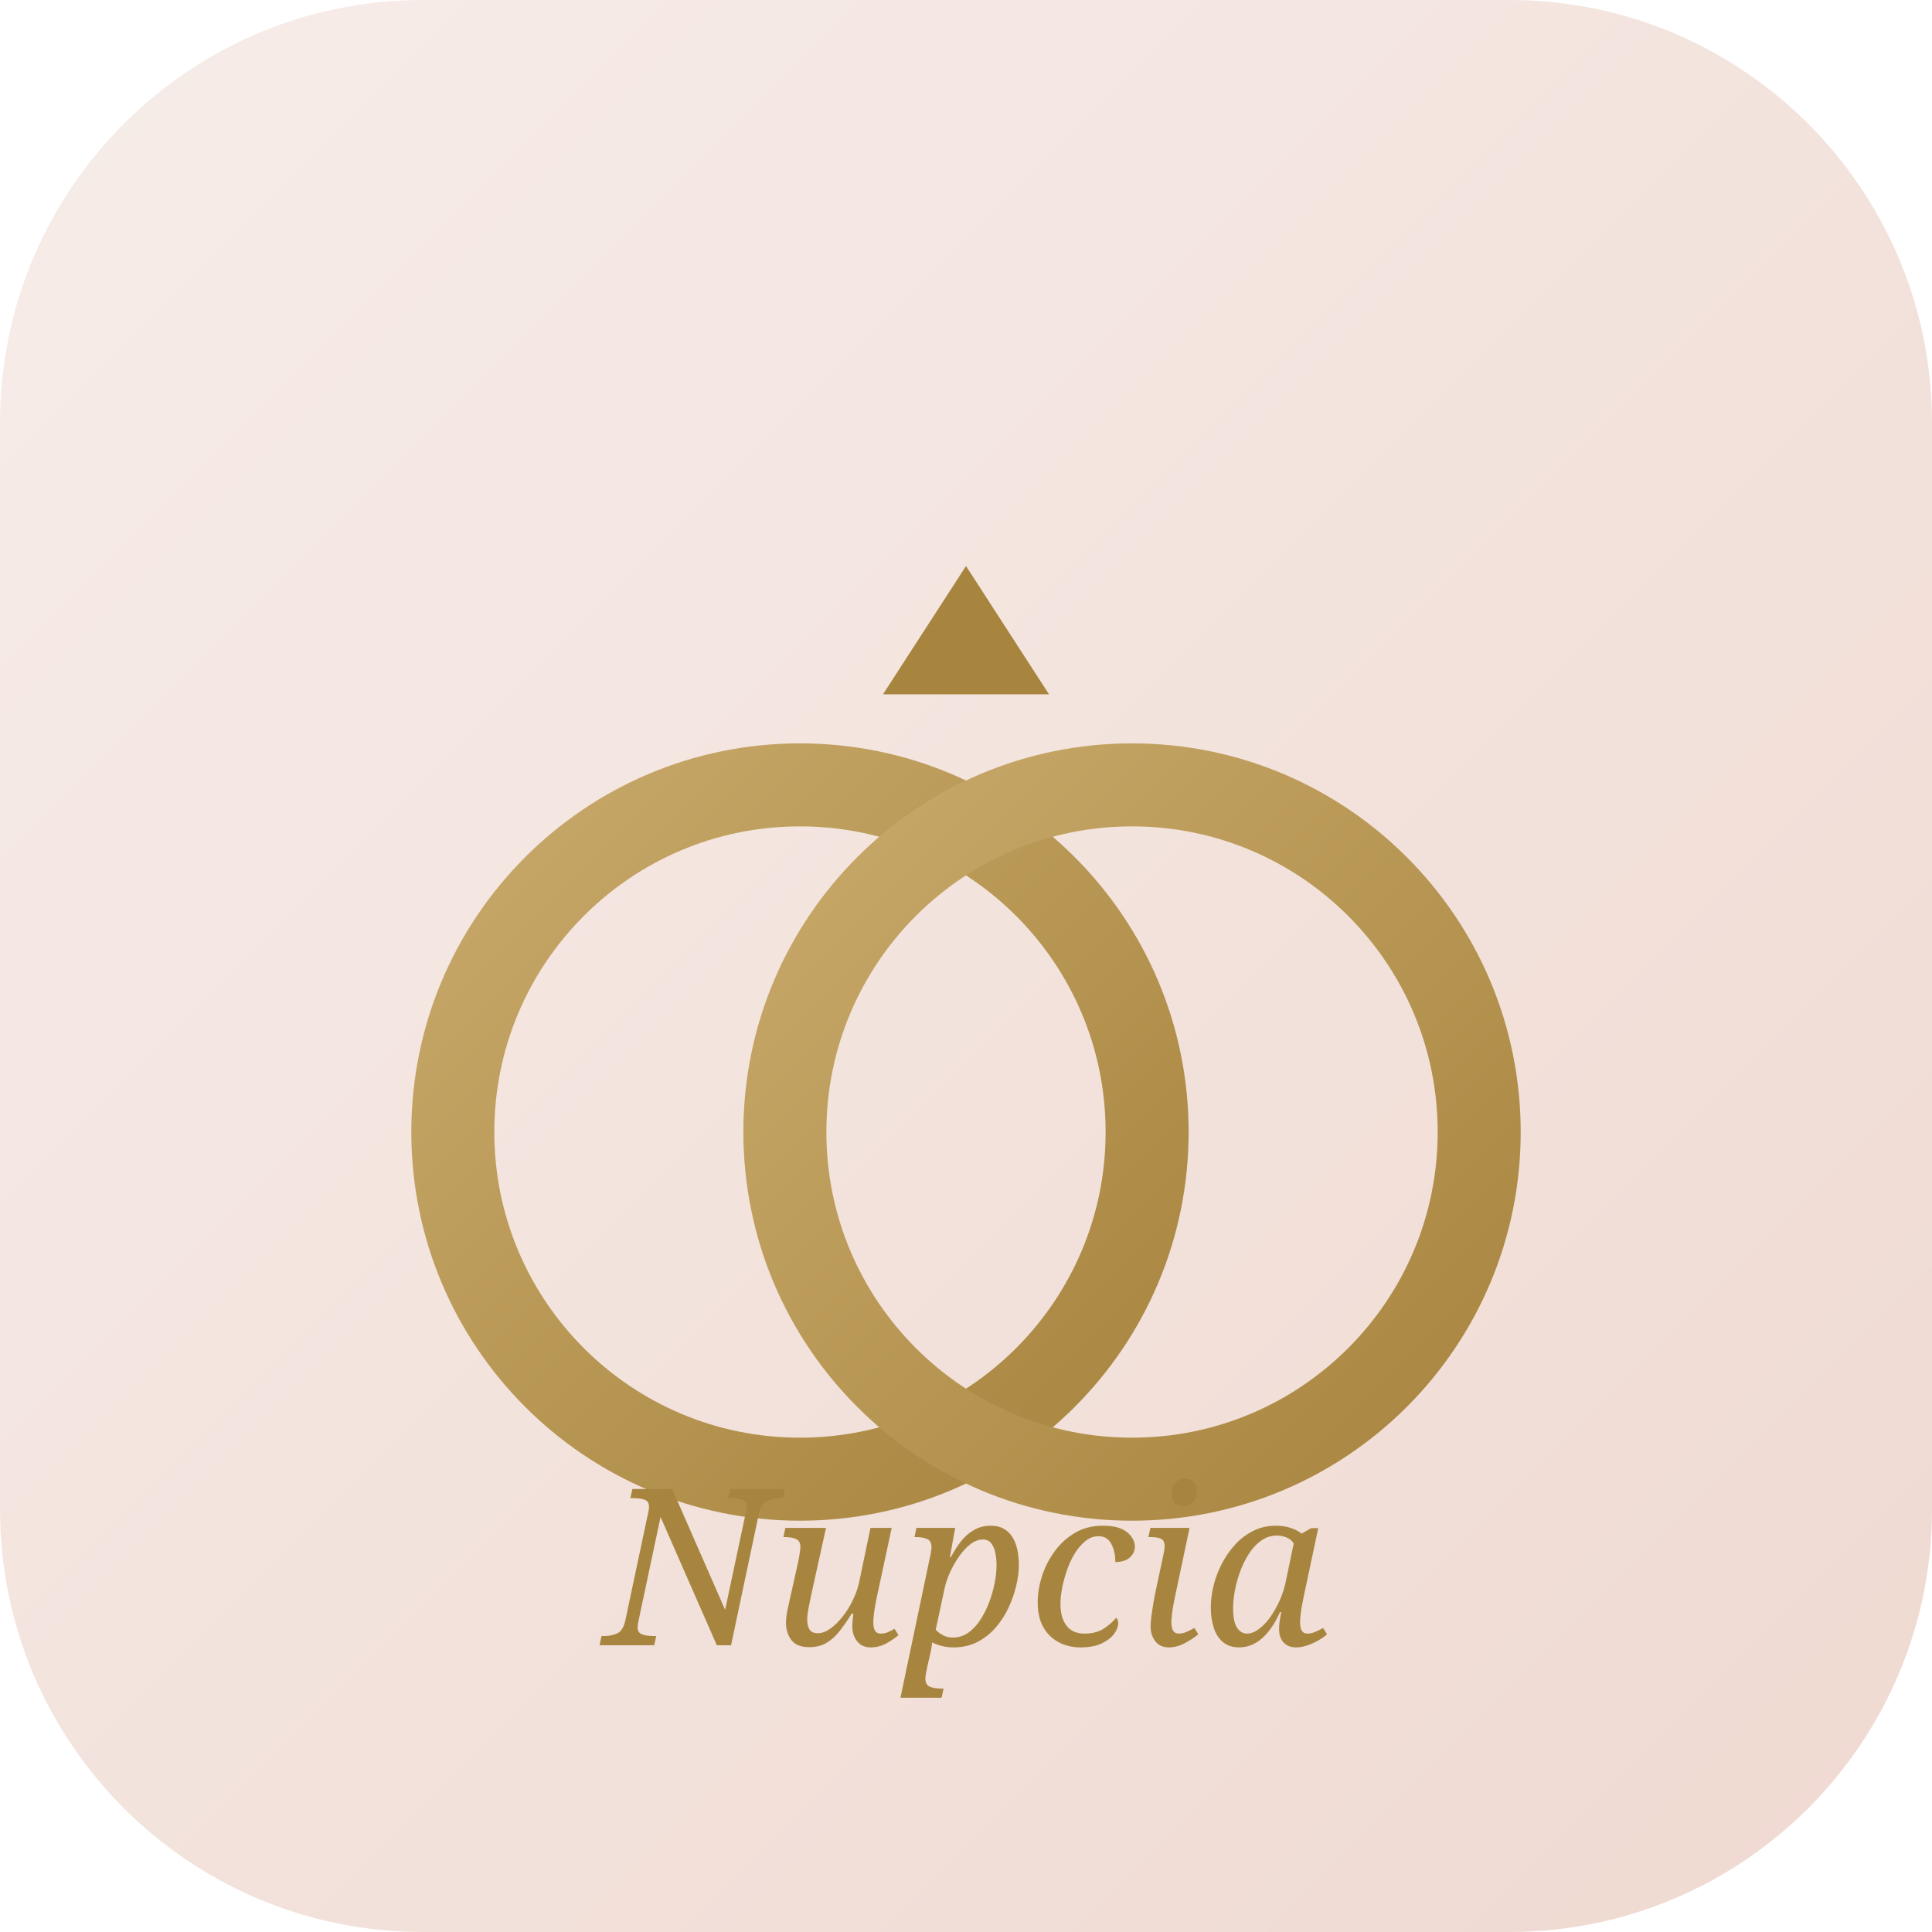
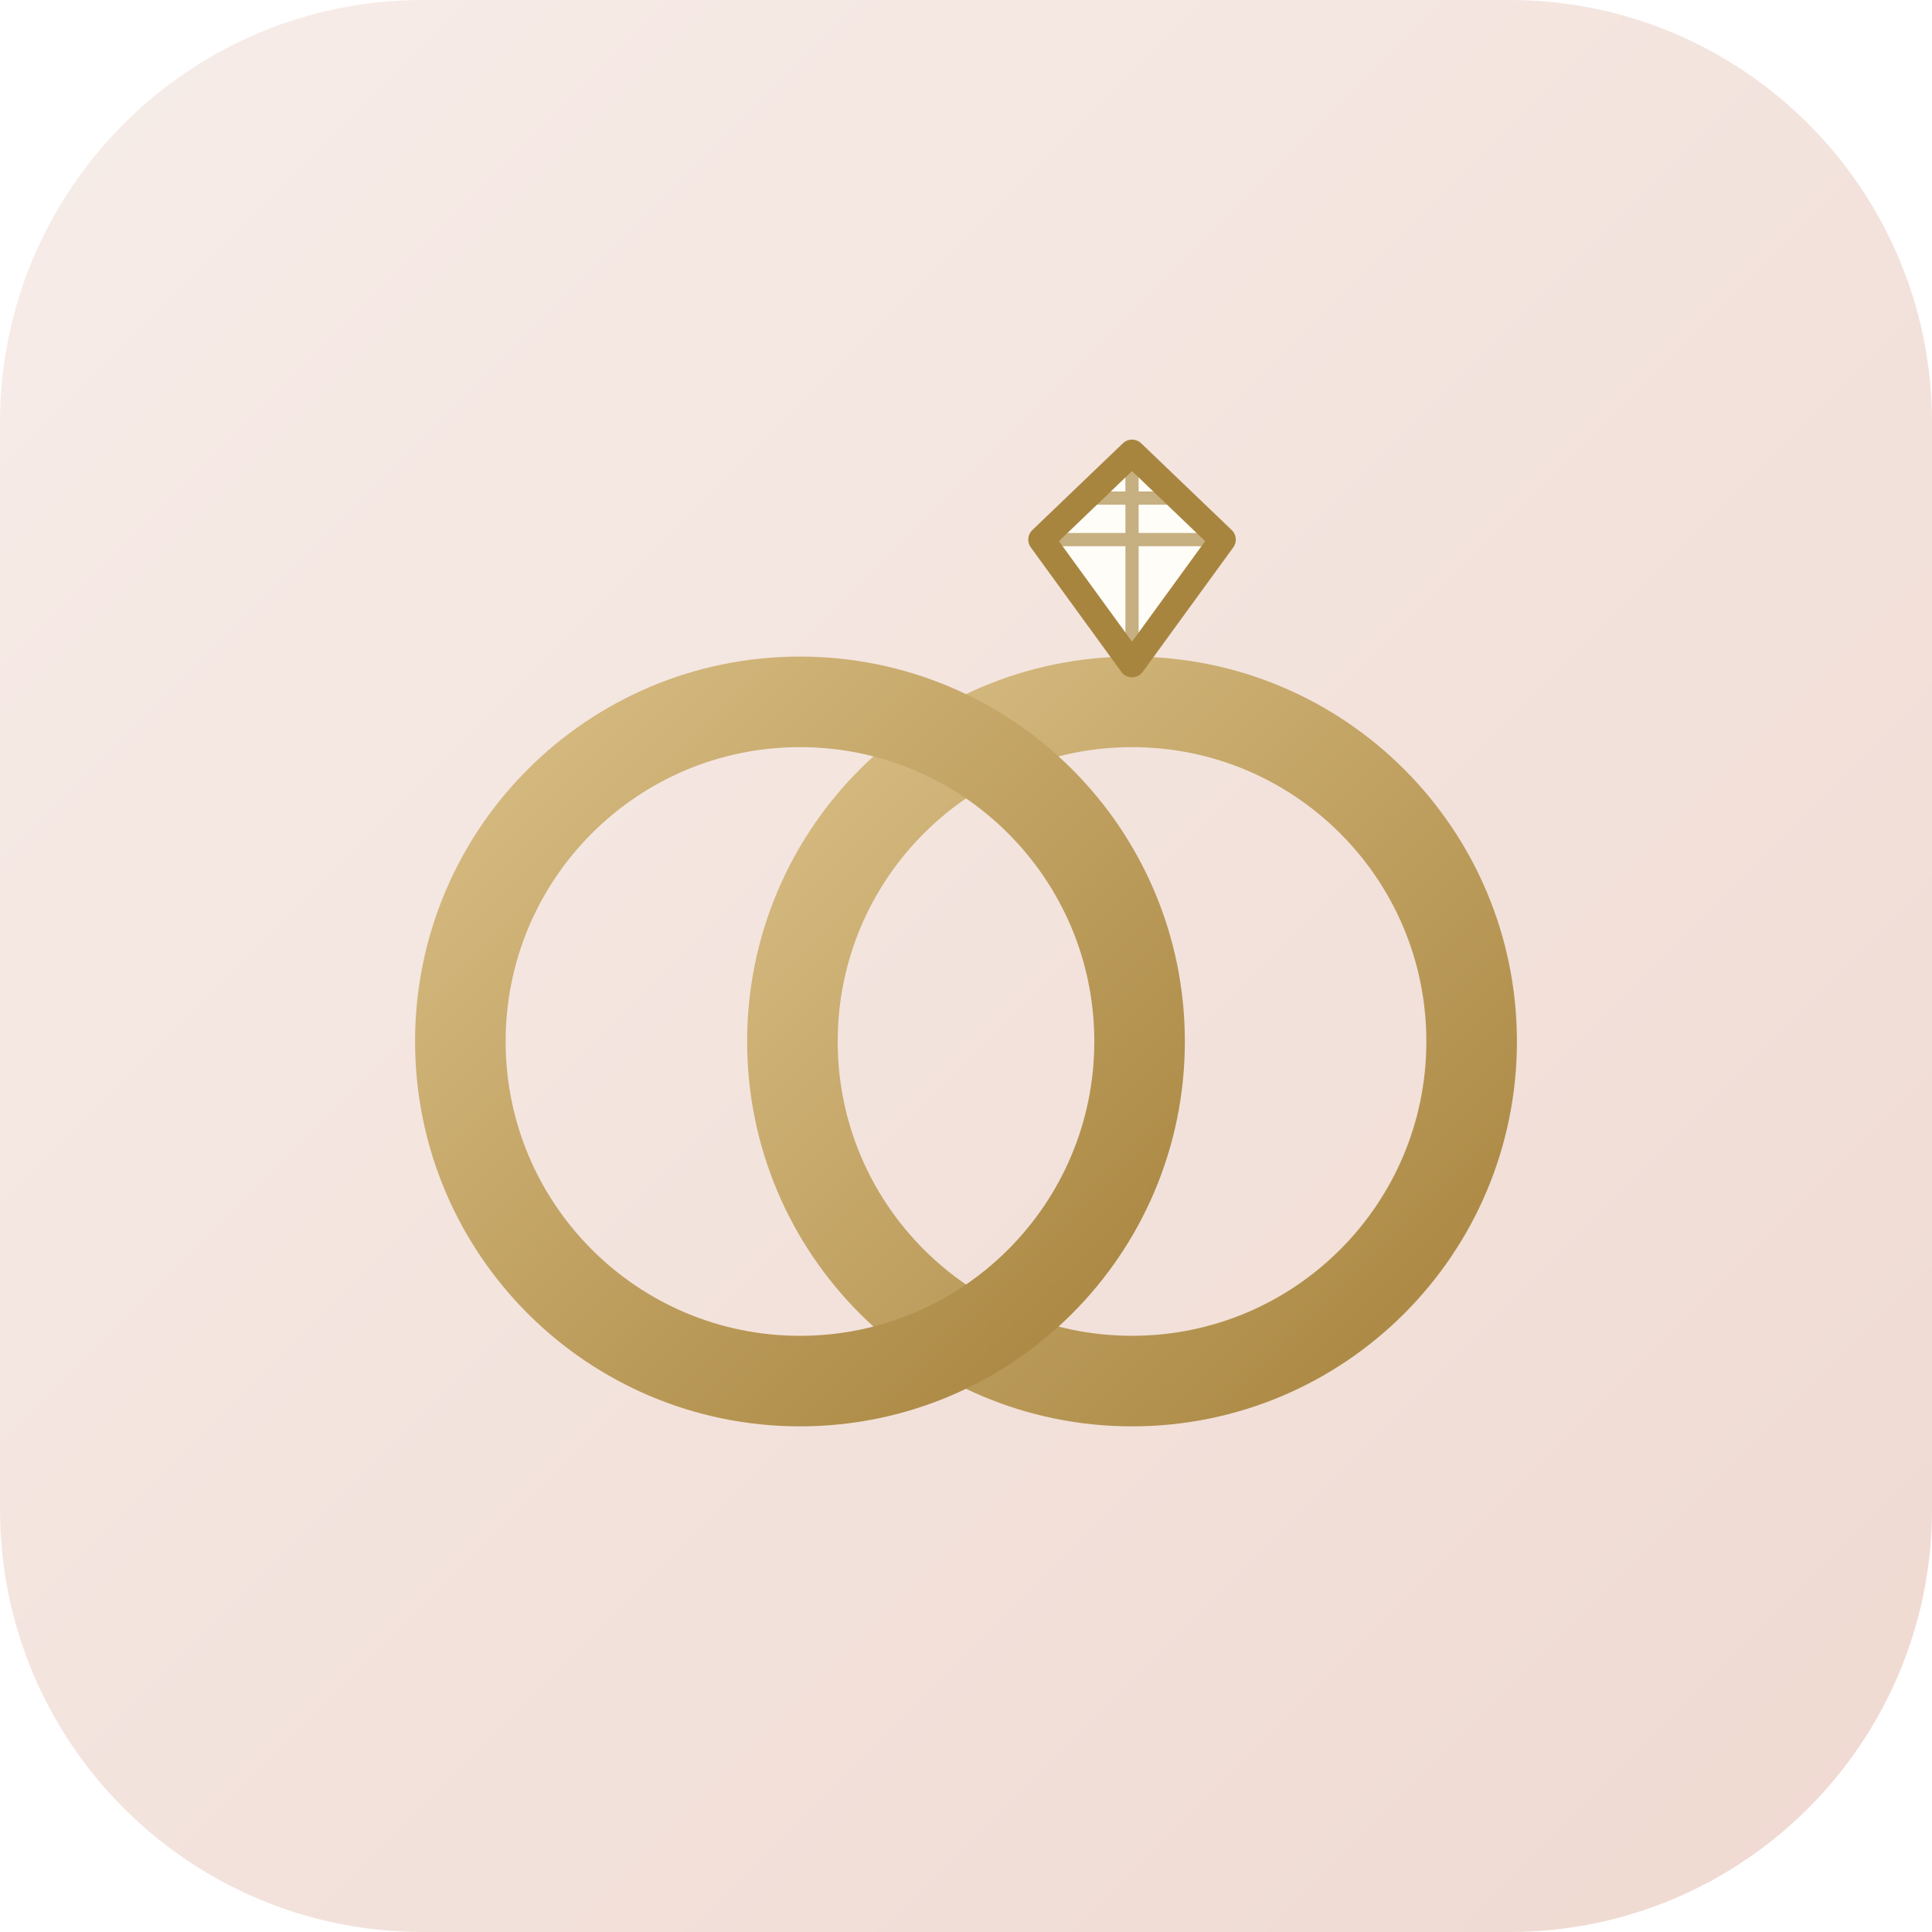
<svg xmlns="http://www.w3.org/2000/svg" viewBox="0 0 512 512">
  <defs>
    <linearGradient id="bg" x1="0" y1="0" x2="1" y2="1">
      <stop offset="0" stop-color="#f7ede9" />
      <stop offset="1" stop-color="#efd9d1" />
    </linearGradient>
    <linearGradient id="gold" x1="0" y1="0" x2="1" y2="1">
-       <stop offset="0" stop-color="#c8a96a" />
+       <stop offset="0" stop-color="#d8bd84" />
      <stop offset="1" stop-color="#a8853f" />
    </linearGradient>
  </defs>
  <rect width="512" height="512" rx="112" fill="url(#bg)" />
-   <circle cx="212" cy="300" r="92" fill="none" stroke="url(#gold)" stroke-width="22" />
-   <circle cx="300" cy="300" r="92" fill="none" stroke="url(#gold)" stroke-width="22" />
-   <path d="M256 150l22 34h-44z" fill="#a8853f" />
-   <text x="256" y="436" font-family="Georgia, serif" font-size="58" fill="#a8853f" text-anchor="middle" font-style="italic">Nupcia</text>
+   <circle cx="300" cy="276" r="90" fill="none" stroke="url(#gold)" stroke-width="24" />
+   <circle cx="212" cy="276" r="90" fill="none" stroke="url(#gold)" stroke-width="24" />
+   <g transform="translate(300,150)">
+     <path d="M0 -30 L24 -7 L0 26 L-24 -7 Z" fill="#fffdf8" stroke="#a8853f" stroke-width="7" stroke-linejoin="round" />
+     <path d="M-24 -7 H24 M0 -30 V26 M-12 -18 L12 -18" stroke="#a8853f" stroke-width="3.5" fill="none" opacity="0.65" />
+   </g>
</svg>
